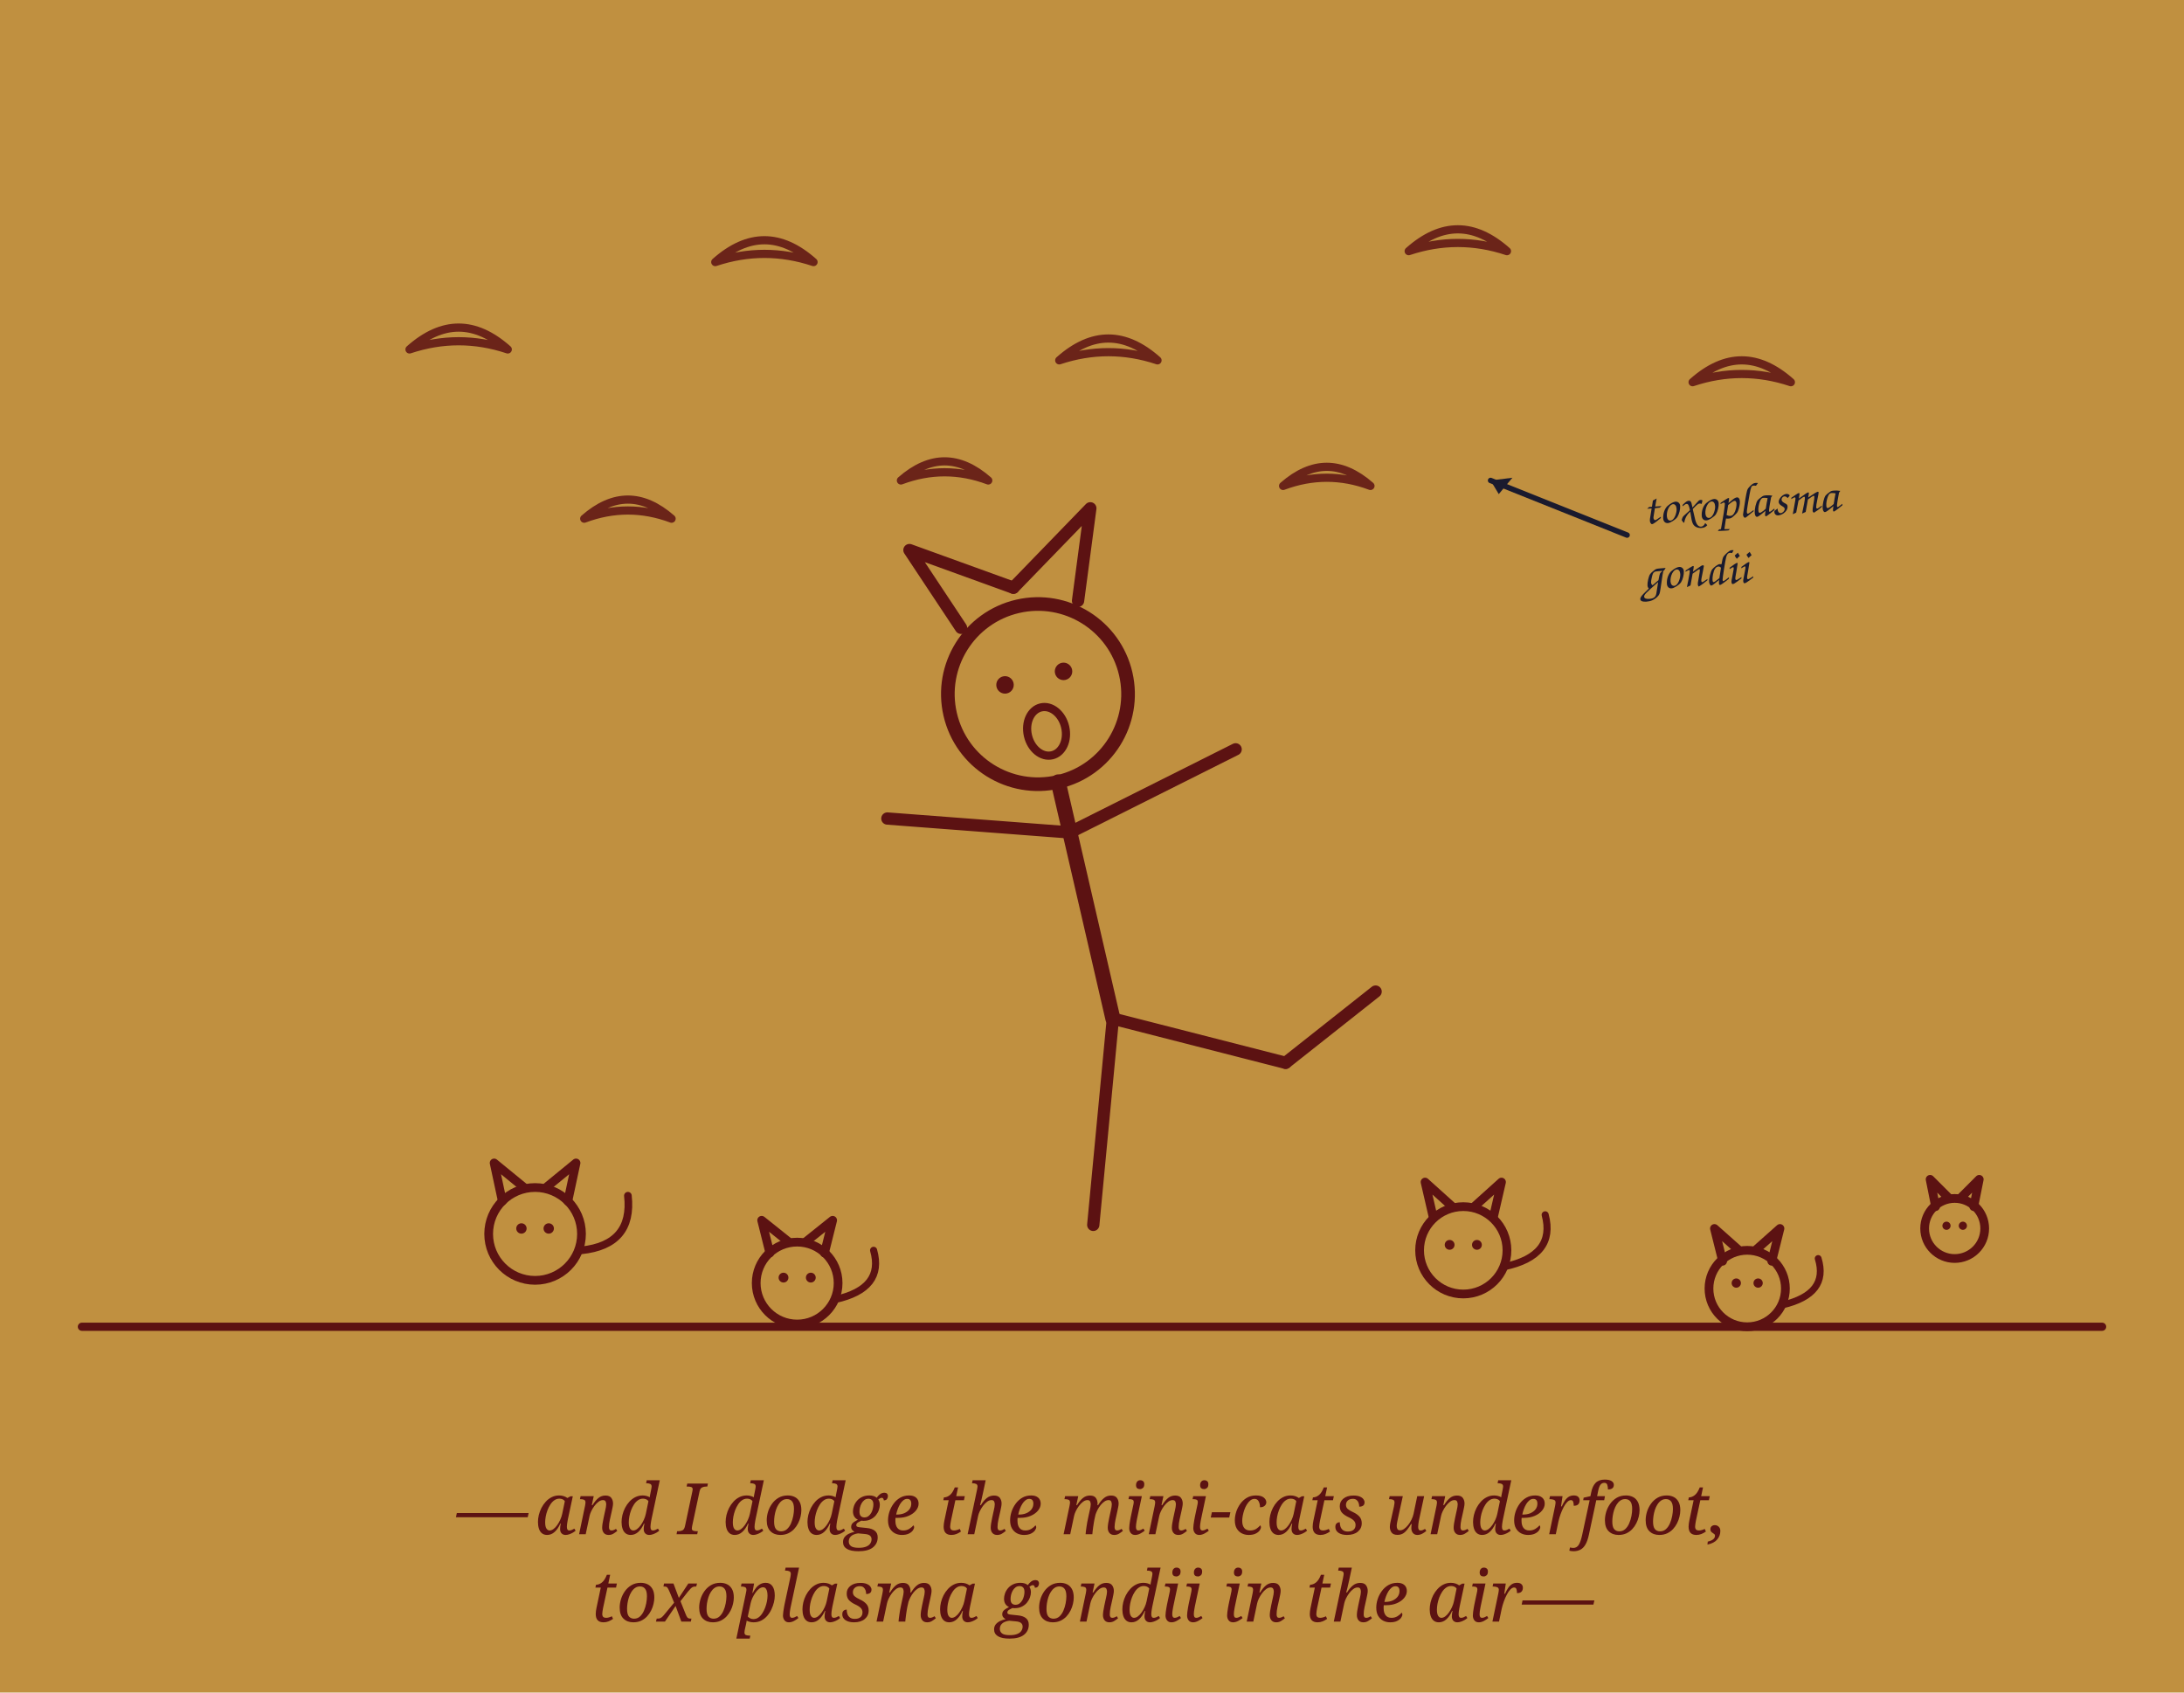
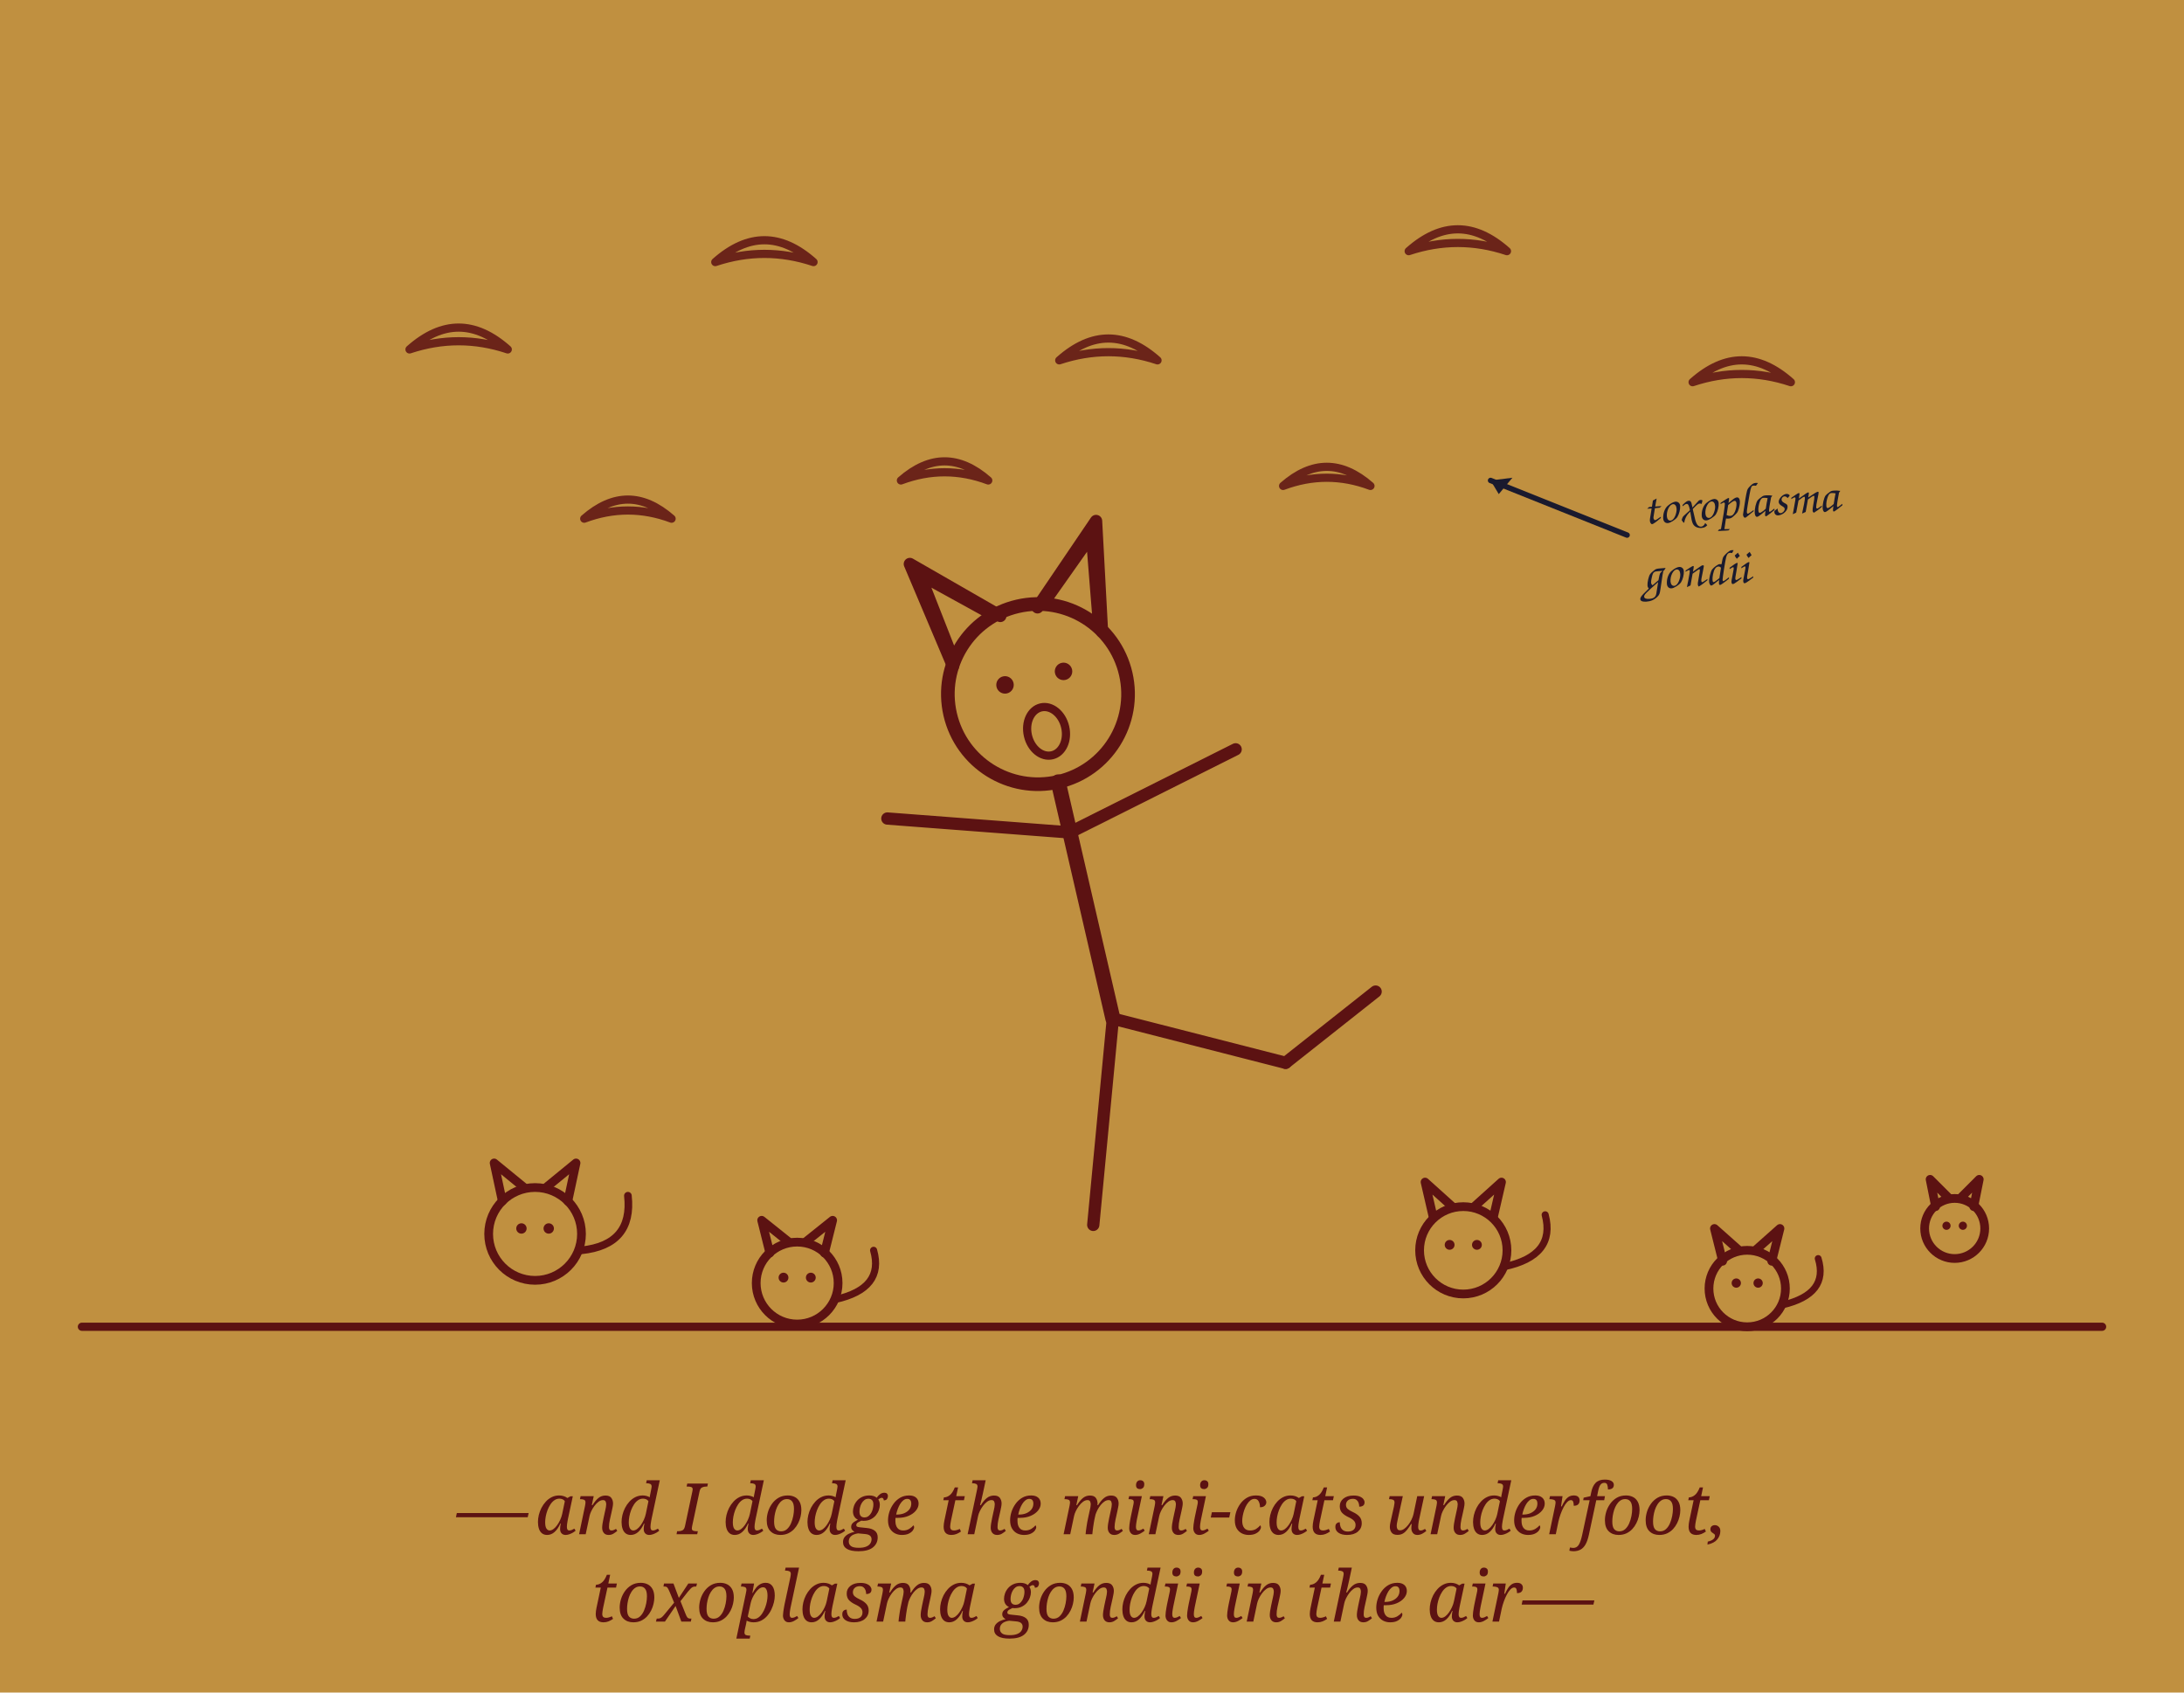
<svg xmlns="http://www.w3.org/2000/svg" viewBox="0 0 800 620">
  <rect width="800" height="620" fill="#c09040" />
  <g fill="none" stroke="#5c1212" stroke-linecap="round" stroke-linejoin="round">
    <line x1="30" y1="486" x2="770" y2="486" stroke-width="3" />
    <g stroke-width="3" opacity="0.85">
      <path d="M 150 128 Q 168 112 186 128 Q 168 122 150 128" />
      <path d="M 262 96 Q 280 80 298 96 Q 280 90 262 96" />
      <path d="M 388 132 Q 406 116 424 132 Q 406 126 388 132" />
      <path d="M 516 92 Q 534 76 552 92 Q 534 86 516 92" />
      <path d="M 620 140 Q 638 124 656 140 Q 638 134 620 140" />
      <path d="M 330 176 Q 346 162 362 176 Q 346 170 330 176" />
      <path d="M 470 178 Q 486 164 502 178 Q 486 172 470 178" />
      <path d="M 214 190 Q 230 176 246 190 Q 230 184 214 190" />
    </g>
    <g transform="rotate(-13, 400, 340)">
      <circle cx="400" cy="252" r="33" stroke-width="5" />
-       <path d="M 378 222 L 366 190 L 400 212" stroke-width="4.5" />
-       <path d="M 422 222 L 434 190 L 400 212" stroke-width="4.5" />
+       <path d="M 372 235 L 365 195 L 393 221" stroke-width="4.5" />
+       <path d="M 373 229 L 369 202 L 388 219" stroke-width="2.5" />
+       <path d="M 428 235 L 435 195 L 407 221" stroke-width="4.5" />
+       <path d="M 427 229 L 431 202 L 412 219" stroke-width="2.5" />
      <circle cx="389" cy="246" r="3.2" fill="#5c1212" stroke="none" />
      <circle cx="411" cy="246" r="3.2" fill="#5c1212" stroke="none" />
      <ellipse cx="400" cy="266" rx="7" ry="9" stroke-width="3" />
      <line x1="400" y1="285" x2="400" y2="374" stroke-width="5.5" />
      <line x1="400" y1="304" x2="336" y2="284" stroke-width="4.5" />
      <line x1="400" y1="304" x2="466" y2="288" stroke-width="4.5" />
      <line x1="400" y1="374" x2="376" y2="446" stroke-width="4.5" />
      <line x1="400" y1="374" x2="458" y2="404" stroke-width="4.5" />
      <line x1="458" y1="404" x2="496" y2="386" stroke-width="4.5" />
    </g>
    <g stroke-width="3.2">
      <circle cx="196" cy="452" r="17" />
      <path d="M 184 440 L 181 426 L 192 435" />
      <path d="M 208 440 L 211 426 L 200 435" />
      <circle cx="191" cy="450" r="1.9" fill="#5c1212" stroke="none" />
      <circle cx="201" cy="450" r="1.9" fill="#5c1212" stroke="none" />
      <path d="M 213 458 Q 232 456 230 438" stroke-width="2.8" />
      <circle cx="292" cy="470" r="15" />
      <path d="M 282 459 L 279 447 L 289 455" />
      <path d="M 302 459 L 305 447 L 295 455" />
      <circle cx="287" cy="468" r="1.8" fill="#5c1212" stroke="none" />
      <circle cx="297" cy="468" r="1.8" fill="#5c1212" stroke="none" />
      <path d="M 306 476 Q 324 472 320 458" stroke-width="2.6" />
      <circle cx="536" cy="458" r="16" />
      <path d="M 525 446 L 522 433 L 532 442" />
      <path d="M 547 446 L 550 433 L 540 442" />
      <circle cx="531" cy="456" r="1.8" fill="#5c1212" stroke="none" />
      <circle cx="541" cy="456" r="1.8" fill="#5c1212" stroke="none" />
      <path d="M 551 464 Q 570 460 566 445" stroke-width="2.6" />
      <circle cx="640" cy="472" r="14" />
      <path d="M 631 462 L 628 450 L 637 458" />
      <path d="M 649 462 L 652 450 L 643 458" />
      <circle cx="636" cy="470" r="1.7" fill="#5c1212" stroke="none" />
      <circle cx="644" cy="470" r="1.7" fill="#5c1212" stroke="none" />
      <path d="M 653 478 Q 670 474 666 461" stroke-width="2.5" />
      <circle cx="716" cy="450" r="11" />
      <path d="M 709 442 L 707 432 L 714 439" />
      <path d="M 723 442 L 725 432 L 718 439" />
      <circle cx="713" cy="449" r="1.5" fill="#5c1212" stroke="none" />
      <circle cx="719" cy="449" r="1.5" fill="#5c1212" stroke="none" />
    </g>
  </g>
  <line x1="596" y1="196" x2="546" y2="176" stroke="#1a1a2e" stroke-width="2" stroke-linecap="round" />
  <path d="M 546 176 l 8 -1 l -5 6" fill="#1a1a2e" />
  <text x="602" y="192" font-family="'Comic Sans MS',cursive" font-size="18" fill="#1a1a2e" transform="rotate(-4, 602, 192)">toxoplasma</text>
  <text x="602" y="216" font-family="'Comic Sans MS',cursive" font-size="18" fill="#1a1a2e" transform="rotate(-4, 602, 216)">gondii</text>
  <text x="400" y="562" font-family="Georgia,serif" font-size="26" font-style="italic" fill="#5c1212" text-anchor="middle">— and I dodge the mini-cats underfoot,</text>
  <text x="400" y="594" font-family="Georgia,serif" font-size="26" font-style="italic" fill="#5c1212" text-anchor="middle">toxoplasma gondii in the air—</text>
</svg>
